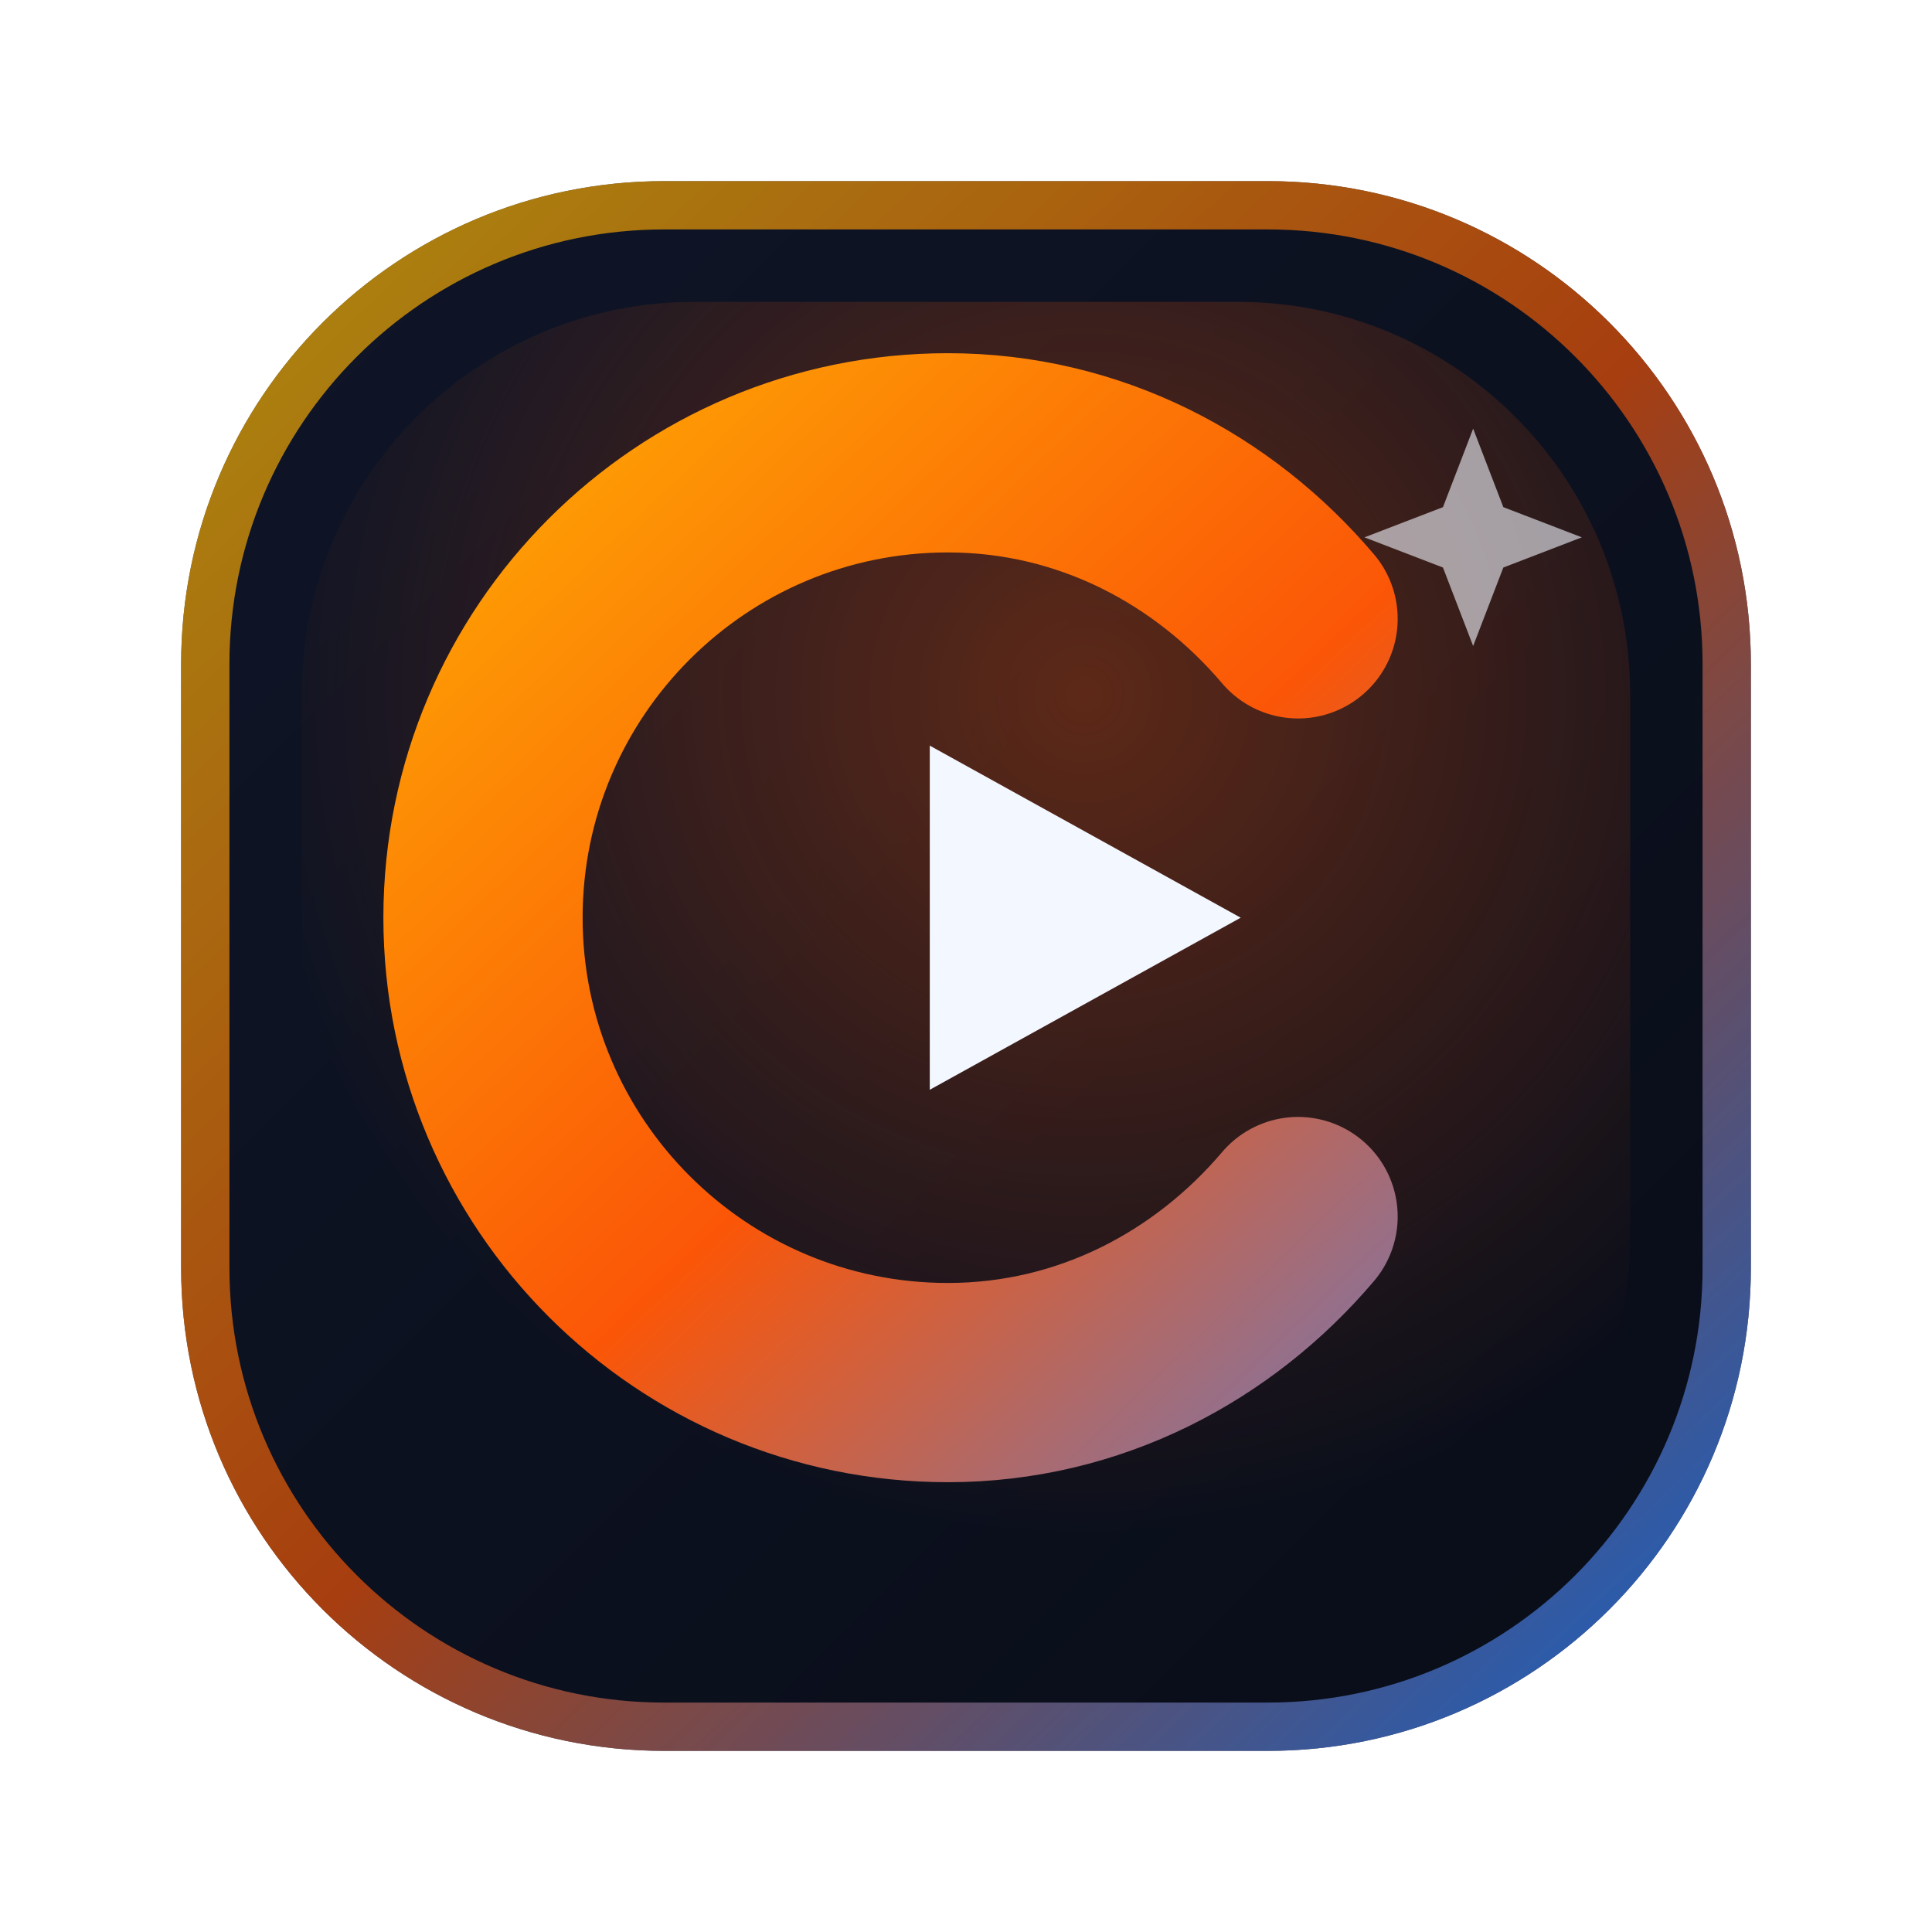
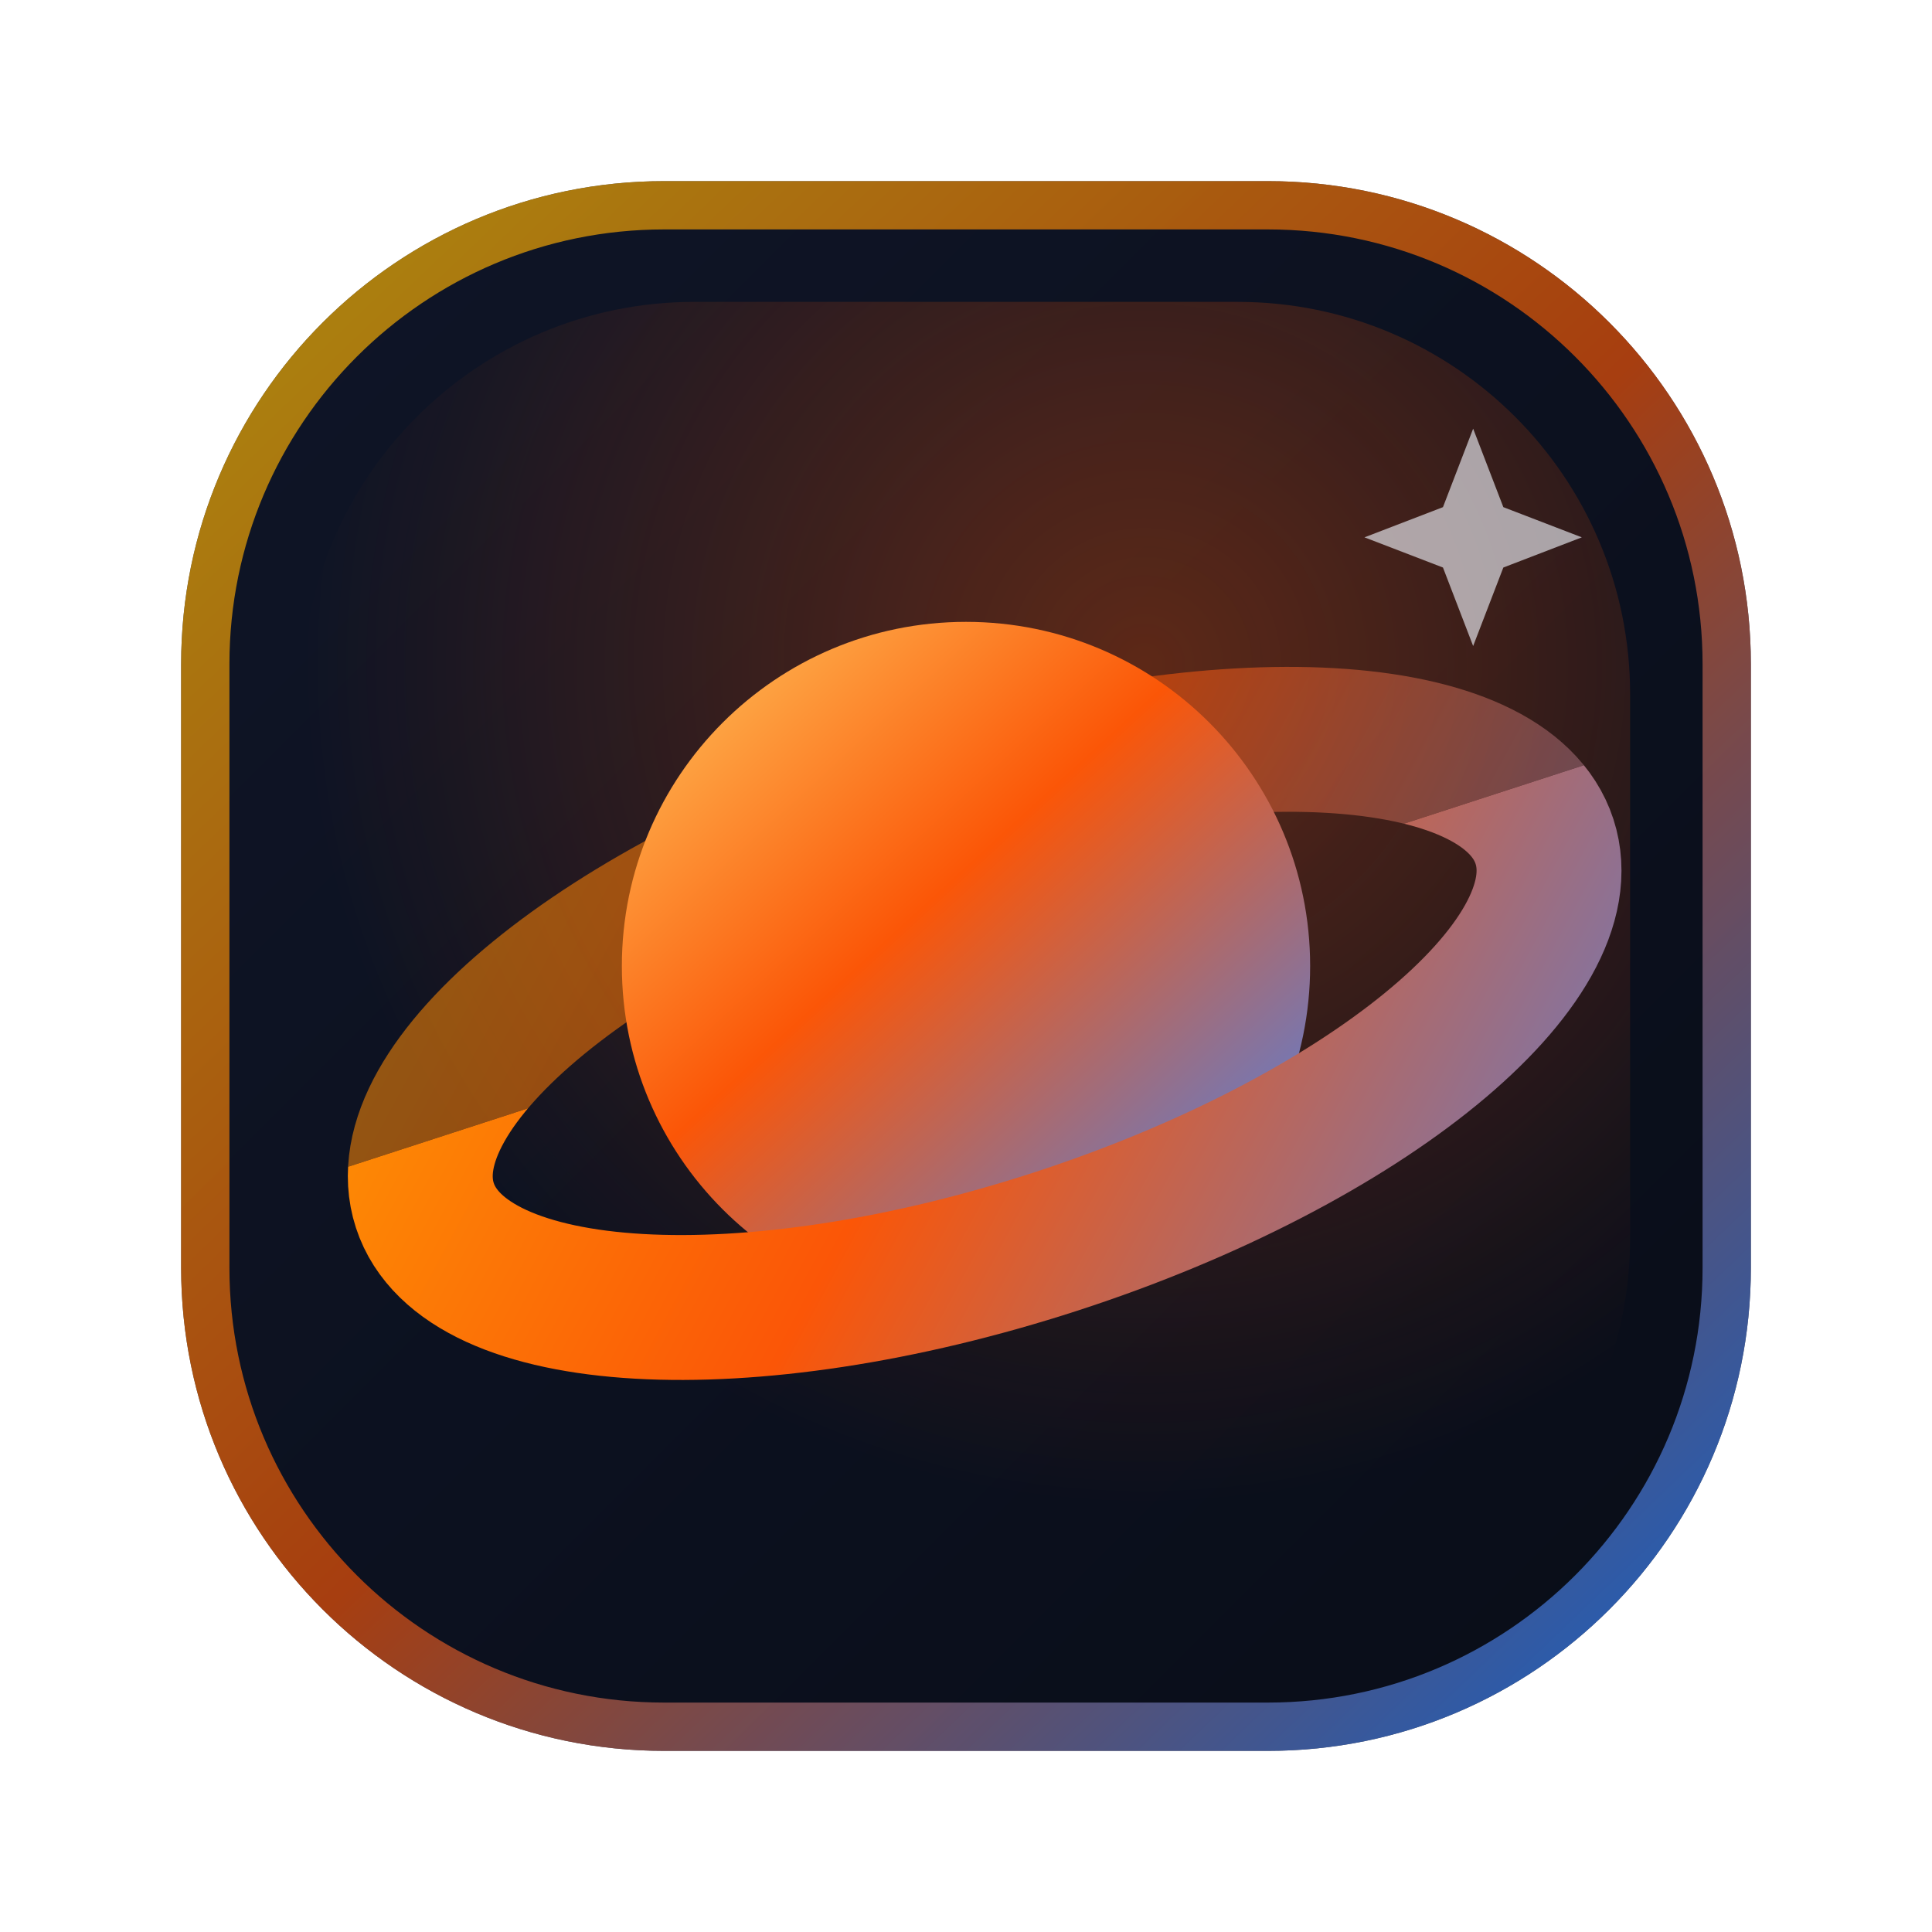
<svg xmlns="http://www.w3.org/2000/svg" viewBox="0 0 64 64" fill="none">
  <defs>
    <linearGradient id="bg" x1="8" y1="8" x2="56" y2="56" gradientUnits="userSpaceOnUse">
      <stop stop-color="#0F1527" />
      <stop offset="1" stop-color="#090D18" />
    </linearGradient>
-     <linearGradient id="stroke" x1="12" y1="10" x2="54" y2="54" gradientUnits="userSpaceOnUse">
+     <linearGradient id="brand" x1="12" y1="10" x2="54" y2="54" gradientUnits="userSpaceOnUse">
      <stop stop-color="#FFB703" />
      <stop offset="0.5" stop-color="#FB5607" />
      <stop offset="1" stop-color="#3A86FF" />
    </linearGradient>
-     <radialGradient id="glow" cx="0" cy="0" r="1" gradientUnits="userSpaceOnUse" gradientTransform="translate(36 23) rotate(132) scale(28)">
+     <linearGradient id="planet" x1="21" y1="19" x2="43" y2="43" gradientUnits="userSpaceOnUse">
+       <stop stop-color="#FFD166" />
+       <stop offset="0.45" stop-color="#FB5607" />
+       <stop offset="1" stop-color="#3A86FF" />
+     </linearGradient>
+     <radialGradient id="glow" cx="0" cy="0" r="1" gradientUnits="userSpaceOnUse" gradientTransform="translate(38 22) rotate(132) scale(28)">
      <stop stop-color="#FB5607" stop-opacity="0.34" />
      <stop offset="1" stop-color="#FB5607" stop-opacity="0" />
    </radialGradient>
+     <clipPath id="ring-top">
+       <rect x="0" y="0" width="64" height="32" />
+     </clipPath>
+     <clipPath id="ring-bottom">
+       <rect x="0" y="32" width="64" height="32" />
+     </clipPath>
  </defs>
  <rect x="6" y="6" width="52" height="52" rx="16" fill="url(#bg)" />
-   <rect x="6.8" y="6.8" width="50.4" height="50.4" rx="15.2" stroke="url(#stroke)" stroke-opacity="0.65" stroke-width="1.6" />
+   <rect x="6.8" y="6.8" width="50.4" height="50.4" rx="15.2" stroke="url(#brand)" stroke-opacity="0.65" stroke-width="1.6" />
  <rect x="10" y="10" width="44" height="44" rx="13" fill="url(#glow)" />
-   <path d="M43 20.5C40.2 17.2 36.1 15 31.4 15C22.9 15 16 21.9 16 30.4C16 38.9 22.9 45.8 31.4 45.8C36.1 45.8 40.2 43.6 43 40.3" stroke="url(#stroke)" stroke-width="6.6" stroke-linecap="round" />
-   <path d="M30.8 24.7L41.1 30.4L30.8 36.1V24.7Z" fill="#F3F7FF" />
-   <path d="M48.8 14.2L49.8 16.8L52.4 17.8L49.8 18.8L48.8 21.4L47.8 18.8L45.2 17.8L47.8 16.8L48.8 14.2Z" fill="#F3F7FF" opacity="0.6" />
+   <g transform="rotate(-18 32 32)" clip-path="url(#ring-top)" opacity="0.56">
+     <ellipse cx="32" cy="34" rx="19.5" ry="7.6" stroke="url(#brand)" stroke-width="4.8" stroke-linecap="round" />
+   </g>
+   <circle cx="32" cy="32" r="11.4" fill="url(#planet)" />
+   <g transform="rotate(-18 32 32)" clip-path="url(#ring-bottom)">
+     <ellipse cx="32" cy="34" rx="19.5" ry="7.6" stroke="url(#brand)" stroke-width="4.8" stroke-linecap="round" />
+   </g>
+   <path d="M48.8 14.2L49.8 16.8L52.4 17.8L49.8 18.8L48.8 21.4L47.8 18.8L45.2 17.8L47.8 16.8L48.8 14.2Z" fill="#F3F7FF" opacity="0.62" />
</svg>
